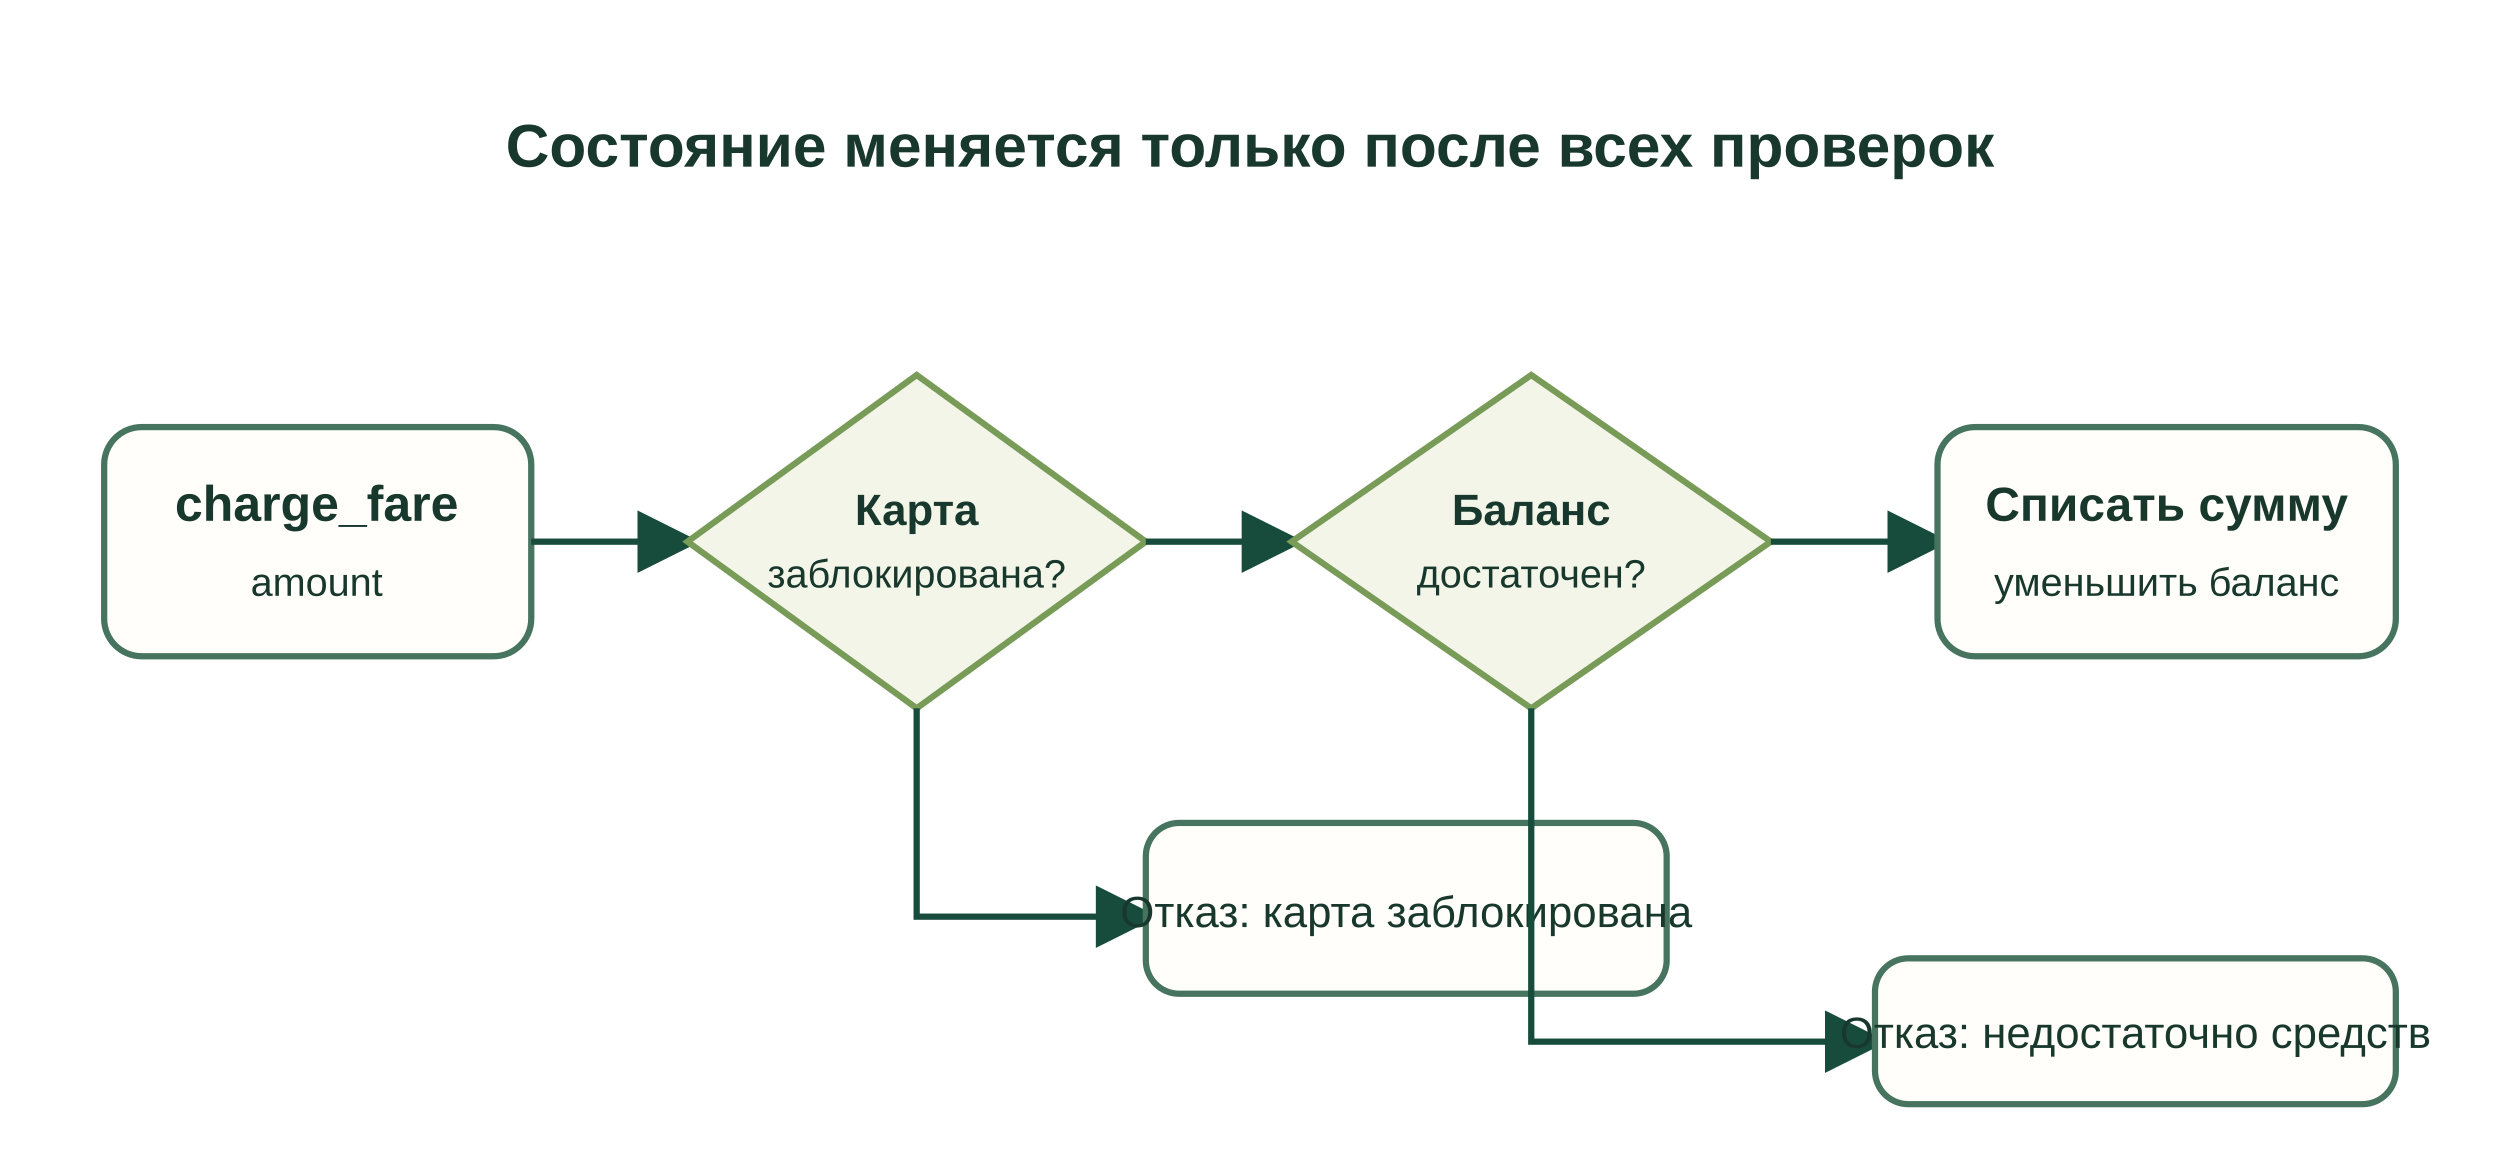
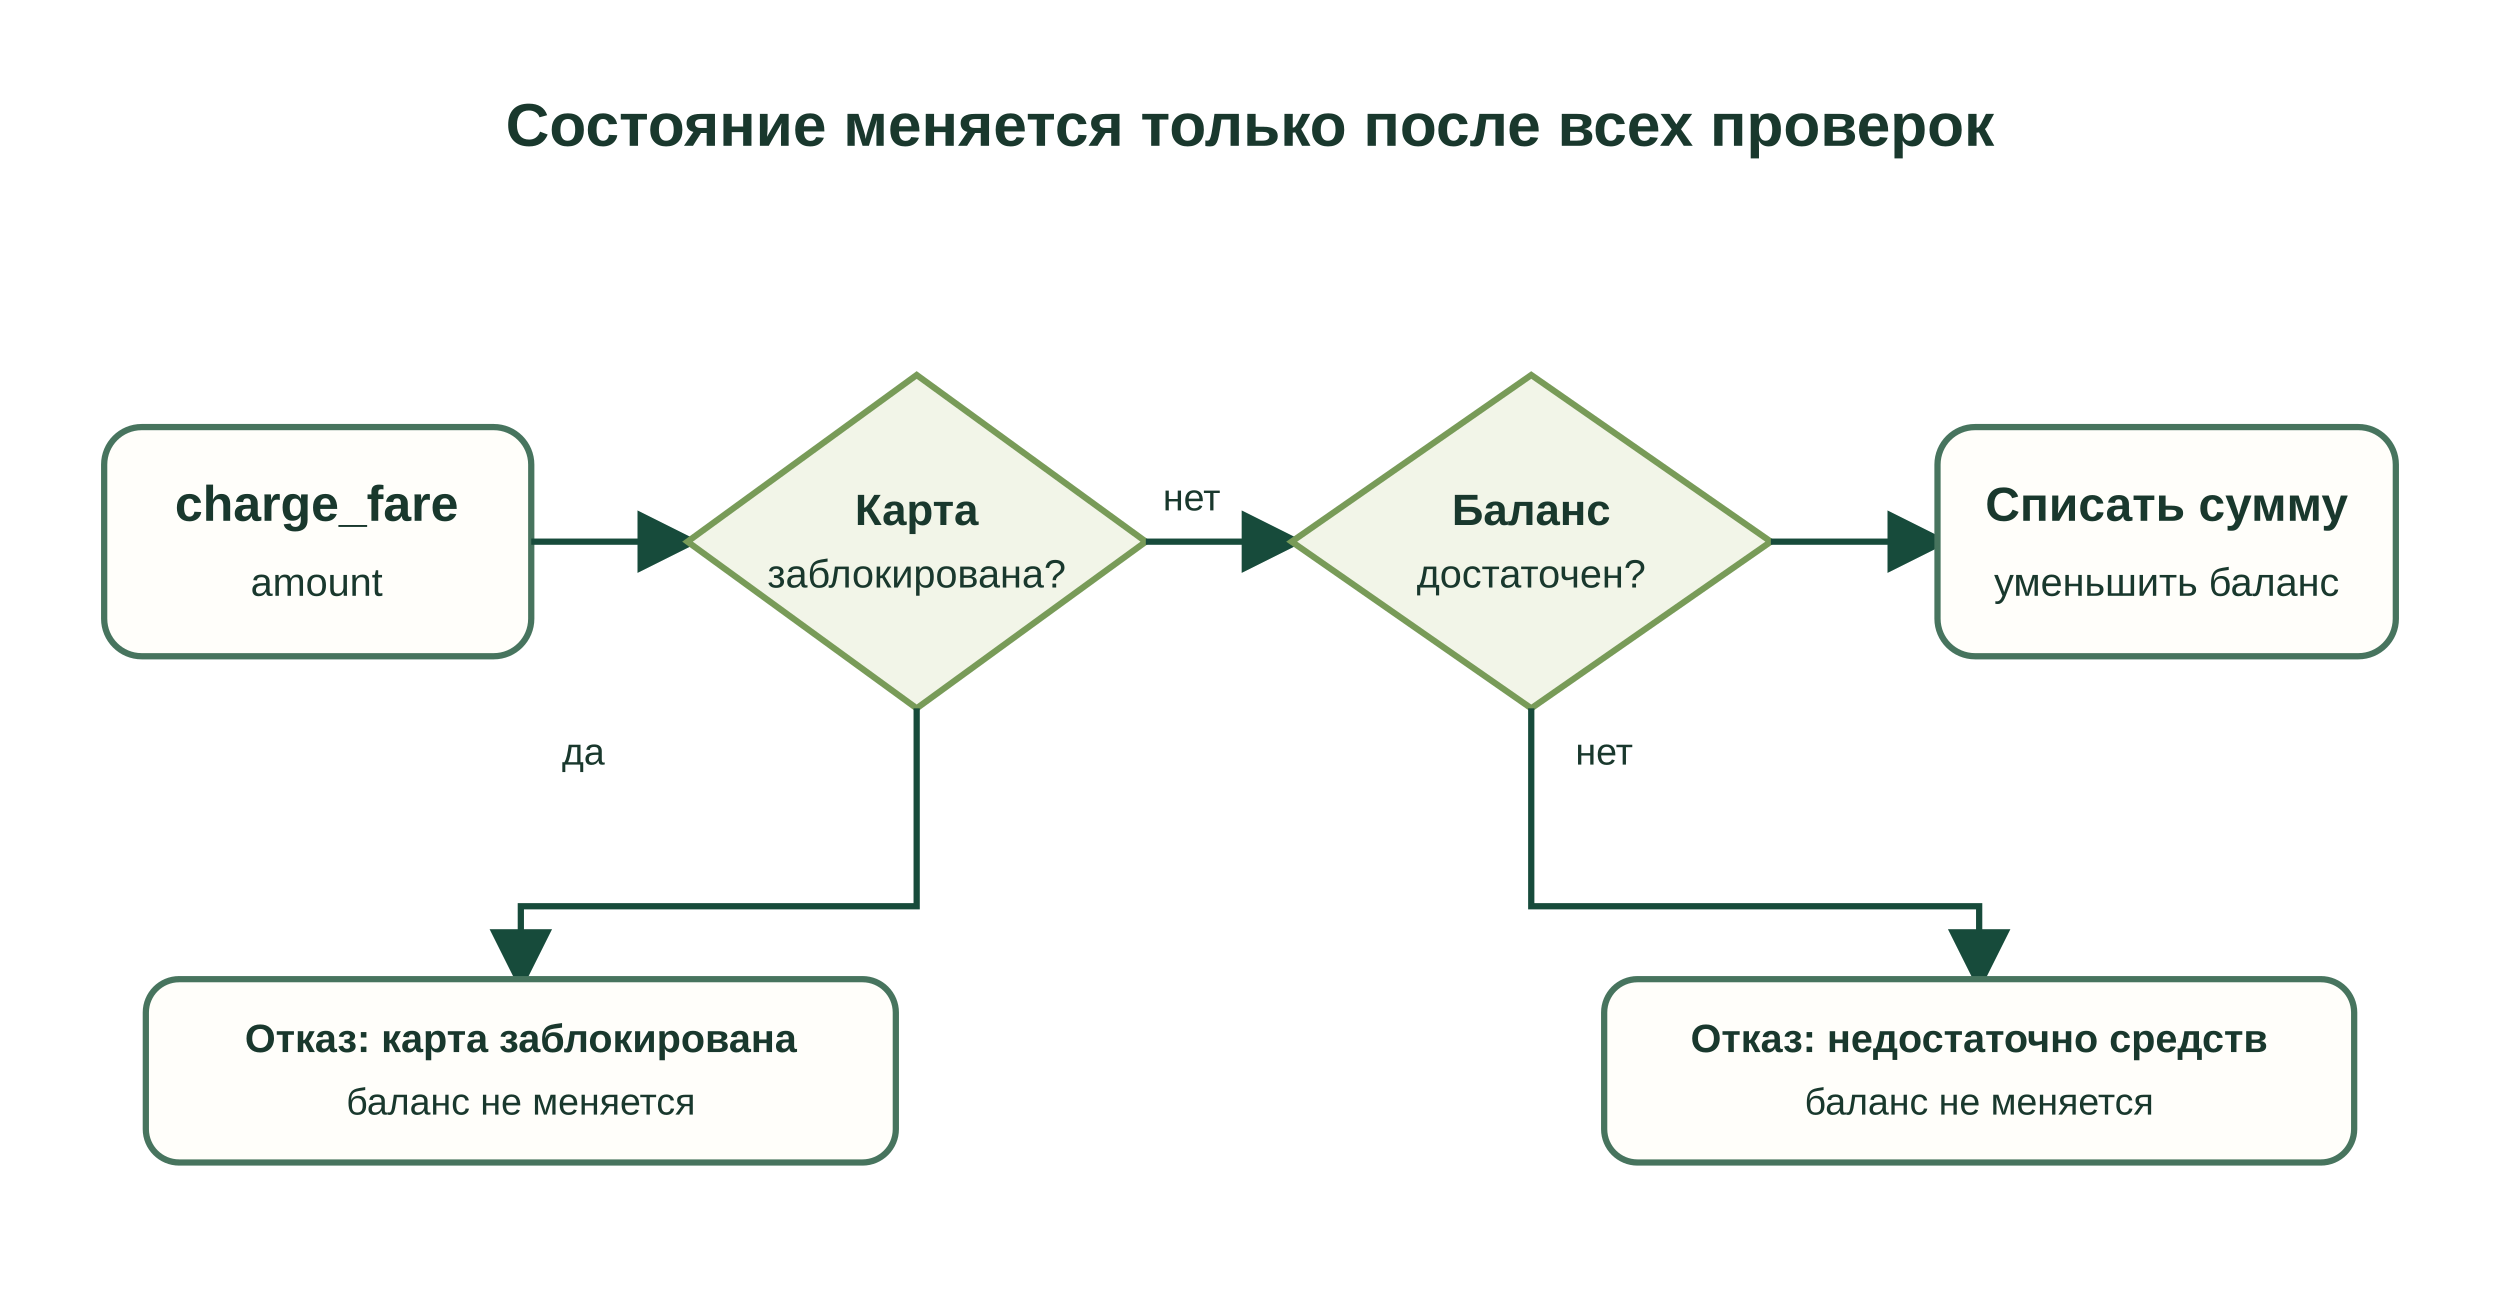
- <svg xmlns="http://www.w3.org/2000/svg" viewBox="0 0 1200 560" role="img" aria-labelledby="title desc">
+ <svg xmlns="http://www.w3.org/2000/svg" viewBox="0 0 1200 620" role="img" aria-labelledby="title desc">
  <defs>
    <marker id="arrow" markerWidth="10" markerHeight="10" refX="8" refY="5" orient="auto">
      <path d="M0 0L10 5L0 10Z" fill="#174b3b" />
    </marker>
  </defs>
  <style>text{font-family:Arial,sans-serif;fill:#19382d}.box{fill:#fffefa;stroke:#47745e;stroke-width:3}.decision{fill:#f2f5e8;stroke:#789b58;stroke-width:3}.line{stroke:#174b3b;stroke-width:3;fill:none;marker-end:url(#arrow)}</style>
+   <text x="600" y="70" text-anchor="middle" font-size="29" font-weight="700">Состояние меняется только после всех проверок</text>
  <rect class="box" x="50" y="205" width="205" height="110" rx="18" />
  <text x="152" y="250" text-anchor="middle" font-size="24" font-weight="700">charge_fare</text>
  <text x="152" y="286" text-anchor="middle" font-size="19">amount</text>
  <path class="line" d="M255 260H330" />
  <polygon class="decision" points="440,180 550,260 440,340 330,260" />
  <text x="440" y="252" text-anchor="middle" font-size="21" font-weight="700">Карта</text>
  <text x="440" y="282" text-anchor="middle" font-size="19">заблокирована?</text>
  <path class="line" d="M550 260H620" />
  <polygon class="decision" points="735,180 850,260 735,340 620,260" />
  <text x="735" y="252" text-anchor="middle" font-size="21" font-weight="700">Баланс</text>
  <text x="735" y="282" text-anchor="middle" font-size="19">достаточен?</text>
  <path class="line" d="M850 260H930" />
  <rect class="box" x="930" y="205" width="220" height="110" rx="18" />
  <text x="1040" y="250" text-anchor="middle" font-size="23" font-weight="700">Списать сумму</text>
  <text x="1040" y="286" text-anchor="middle" font-size="19">уменьшить баланс</text>
-   <path class="line" d="M440 340V440H550" />
-   <rect class="box" x="550" y="395" width="250" height="82" rx="16" />
-   <text x="675" y="445" text-anchor="middle" font-size="21">Отказ: карта заблокирована</text>
-   <path class="line" d="M735 340V500H900" />
-   <rect class="box" x="900" y="460" width="250" height="70" rx="16" />
-   <text x="1025" y="503" text-anchor="middle" font-size="21">Отказ: недостаточно средств</text>
-   <text x="600" y="80" text-anchor="middle" font-size="29" font-weight="700">Состояние меняется только после всех проверок</text>
+   <text x="280" y="367" text-anchor="middle" font-size="18">да</text>
+   <path class="line" d="M440 340V435H250V470" />
+   <text x="770" y="367" text-anchor="middle" font-size="18">нет</text>
+   <path class="line" d="M735 340V435H950V470" />
+   <text x="572" y="245" text-anchor="middle" font-size="18">нет</text>
+   <rect class="box" x="70" y="470" width="360" height="88" rx="16" />
+   <text x="250" y="505" text-anchor="middle" font-size="19" font-weight="700">Отказ: карта заблокирована</text>
+   <text x="250" y="535" text-anchor="middle" font-size="18">баланс не меняется</text>
+   <rect class="box" x="770" y="470" width="360" height="88" rx="16" />
+   <text x="950" y="505" text-anchor="middle" font-size="19" font-weight="700">Отказ: недостаточно средств</text>
+   <text x="950" y="535" text-anchor="middle" font-size="18">баланс не меняется</text>
</svg>
